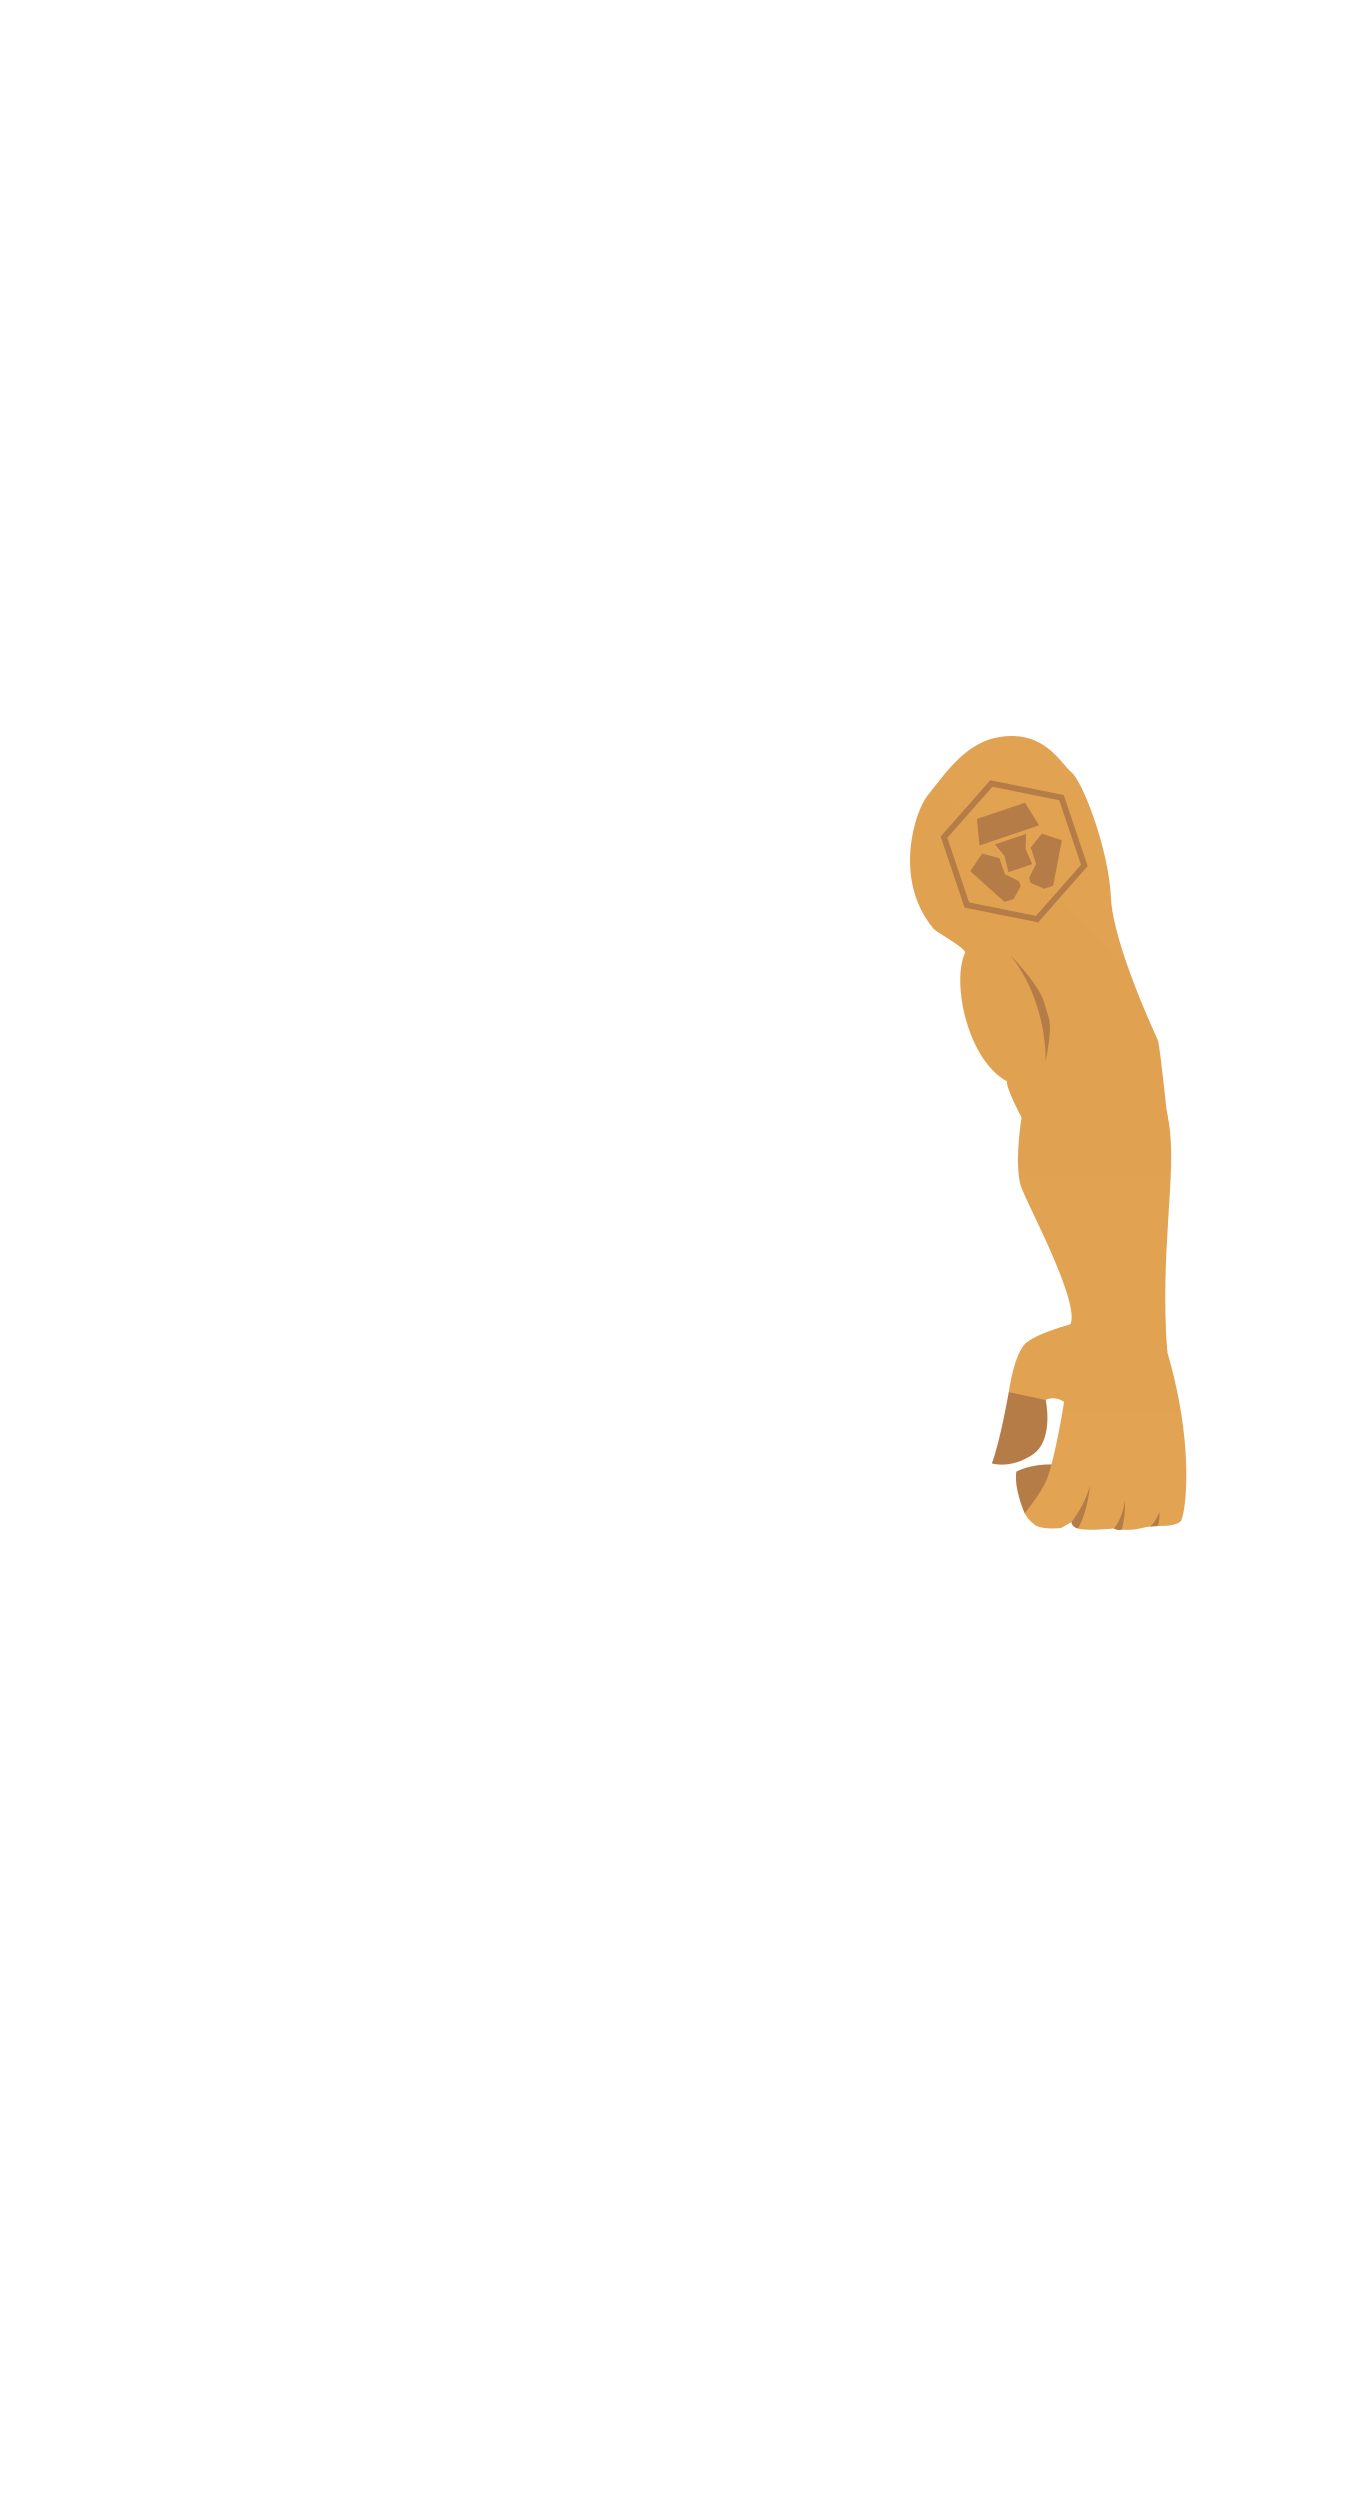
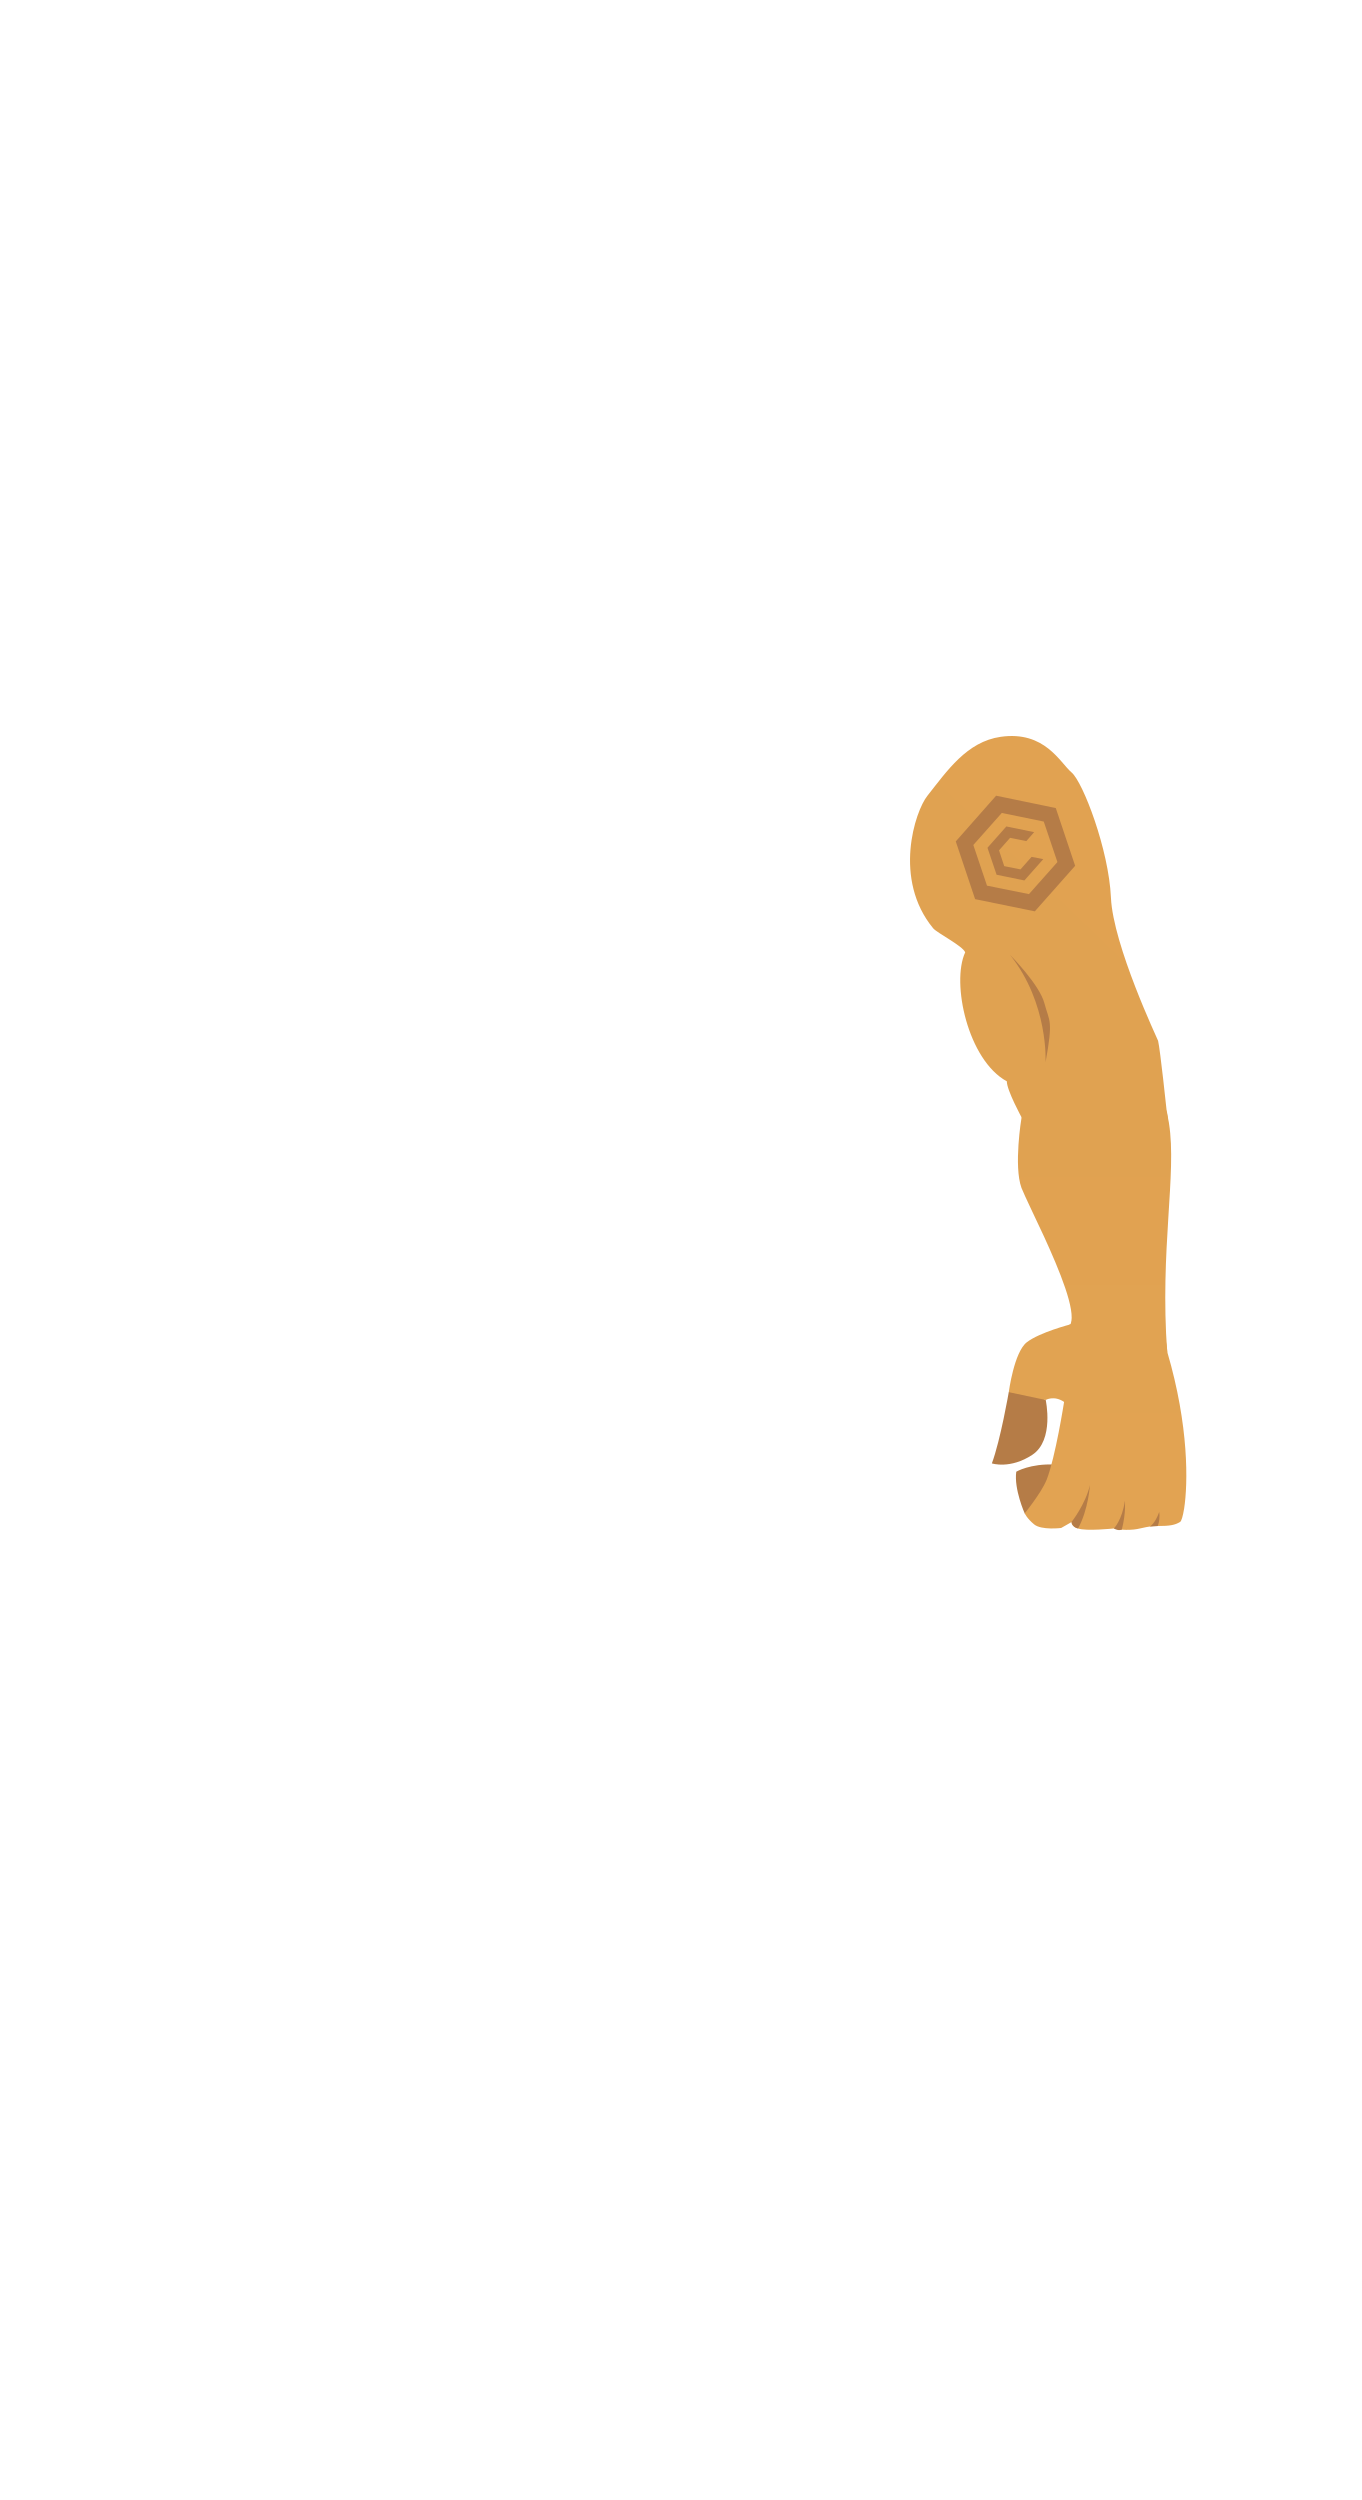
<svg xmlns="http://www.w3.org/2000/svg" version="1.1" id="Layer_1" x="0px" y="0px" viewBox="0 0 837.3 1537" style="enable-background:new 0 0 837.3 1537;" xml:space="preserve">
  <style type="text/css">
	.st0{fill:none;}
	.st1{fill-rule:evenodd;clip-rule:evenodd;fill:#B57C47;}
	.st2{fill-rule:evenodd;clip-rule:evenodd;fill:url(#SVGID_1_);}
- 	.st3{fill-rule:evenodd;clip-rule:evenodd;fill:url(#SVGID_00000018233460234564209580000008056460498972769718_);}
- 	.st4{fill-rule:evenodd;clip-rule:evenodd;fill:url(#SVGID_00000068660712764799528960000009629828161775700639_);}
+ 	.st3{fill-rule:evenodd;clip-rule:evenodd;fill:url(#SVGID_00000000202784801858657630000011605998332608057491_);}
+ 	.st4{fill-rule:evenodd;clip-rule:evenodd;fill:url(#SVGID_00000003097667731591927670000001763216450298332045_);}
	.st5{fill:#B57C47;}
</style>
  <g id="Layer_2_00000023269868564779499630000007630071042637485496_">
    <g id="base">
      <rect class="st0" width="837.3" height="1537" />
    </g>
    <g id="L_arm_01">
      <path class="st1" d="M630,930.5c0,0-6.7-15-5.2-25.7c0,0,8.6-5.1,23.6-4.4s33.1,16.6,33.1,16.6v17.5L630,930.5z" />
      <path class="st1" d="M620.2,855.8c0,0-5.1,29.6-10.4,43.9c0,0,11.3,3.7,24.9-5.3s8.2-33.7,8.2-33.7S628.6,853.2,620.2,855.8z" />
-       <linearGradient id="SVGID_1_" gradientUnits="userSpaceOnUse" x1="798.284" y1="1102.145" x2="626.704" y2="923.465" gradientTransform="matrix(1 0 0 -1 -0.3 1538.39)">
+       <linearGradient id="SVGID_1_" gradientUnits="userSpaceOnUse" x1="798.299" y1="-490.131" x2="626.719" y2="-311.451" gradientTransform="matrix(1 0 0 1 -0.3 926.39)">
        <stop offset="0" style="stop-color:#E2A352" />
        <stop offset="1" style="stop-color:#E0A251" />
      </linearGradient>
      <path class="st2" d="M717.2,682.4c0,0,12.3,50.2-46.9,38.2c-10.5-2.1-32.4-18.6-42-33.2c0,0-9.4-17.2-9.3-22.6    c-23.9-13-34.3-60.5-25.6-79.3c-1.4-3.9-17.3-11.9-19.7-14.8c-24.8-30.1-11.2-71.9-3.5-81.5c12.1-15.3,24.2-33.2,45-36.2    c27.2-3.9,36.6,16,43.6,21.9s22.9,47.5,24.2,76.9s28.8,87.3,29,88.1C713.3,645.4,717.2,682.4,717.2,682.4z" />
      <path class="st1" d="M642.1,616.8c3,11.5,5.6,9.6,0.7,36.3c0,0,2-36.1-21.8-66C621,587.1,639.1,605.3,642.1,616.8z" />
-       <linearGradient id="SVGID_00000070827129176795415520000000174852498207068815_" gradientUnits="userSpaceOnUse" x1="674.737" y1="597.422" x2="674.737" y2="884.752" gradientTransform="matrix(1 0 0 -1 0 1538)">
+       <linearGradient id="SVGID_00000054973098983007147000000016267401233637169034_" gradientUnits="userSpaceOnUse" x1="674.777" y1="14.561" x2="674.777" y2="-272.769" gradientTransform="matrix(1 0 0 1 0 926)">
        <stop offset="0" style="stop-color:#E2A352" />
        <stop offset="1" style="stop-color:#E0A251" />
      </linearGradient>
-       <path style="fill-rule:evenodd;clip-rule:evenodd;fill:url(#SVGID_00000070827129176795415520000000174852498207068815_);" d="    M681.4,799.5c-19.2,0.4-22.8,13.6-23.2,14.7c0,0-19,4.9-26.9,11s-11.1,30.7-11.1,30.7l22.7,4.8c0,0,5.1-3,11.3,1.2    c0,0-5.3,34-10.7,47.8c-1,2.4-2.3,4.8-3.7,7c-3,4.8-6.3,9.3-9.8,13.7c0,0,1.3,3.1,5.8,6.8s16.6,2.2,16.6,2.2l6.5-3.7    c0,0-1,2.2,3.9,4s22,0,22,0c3.3,0.7,6.7,1,10.1,0.8c6.4-0.2,9.2-2.3,16.8-2.3s10.7-0.6,13.8-2.5c0.8-0.4,1.7-3.3,2.5-8.2    c2.4-15.4,3-50.8-10.3-96.1C717.4,826.8,715.6,798.8,681.4,799.5z" />
+       <path style="fill-rule:evenodd;clip-rule:evenodd;fill:url(#SVGID_00000054973098983007147000000016267401233637169034_);" d="    M681.4,799.5c-19.2,0.4-22.8,13.6-23.2,14.7c0,0-19,4.9-26.9,11s-11.1,30.7-11.1,30.7l22.7,4.8c0,0,5.1-3,11.3,1.2    c0,0-5.3,34-10.7,47.8c-1,2.4-2.3,4.8-3.7,7c-3,4.8-6.3,9.3-9.8,13.7c0,0,1.3,3.1,5.8,6.8s16.6,2.2,16.6,2.2l6.5-3.7    c0,0-1,2.2,3.9,4s22,0,22,0c3.3,0.7,6.7,1,10.1,0.8c6.4-0.2,9.2-2.3,16.8-2.3s10.7-0.6,13.8-2.5c0.8-0.4,1.7-3.3,2.5-8.2    c2.4-15.4,3-50.8-10.3-96.1C717.4,826.8,715.6,798.8,681.4,799.5z" />
      <path class="st1" d="M658.8,935.7c0,0,8.5-10.7,11.3-22.7c0,0-0.9,15-7.3,26.7C660.7,939.4,659,937.8,658.8,935.7z" />
      <path class="st1" d="M684.8,939.7c0,0,5-4.9,6.8-17c0,0,0.8,7-1.9,17.7C689.7,940.4,687.7,941.4,684.8,939.7z" />
      <path class="st1" d="M706.9,938.5c0,0,3.2-1.6,5.8-9c0.4,2.9,0.1,5.9-0.9,8.7L706.9,938.5z" />
-       <linearGradient id="SVGID_00000072964382110316883960000006293909371785826998_" gradientUnits="userSpaceOnUse" x1="673.027" y1="615.99" x2="673.027" y2="880.44" gradientTransform="matrix(1 0 0 -1 0 1538)">
+       <linearGradient id="SVGID_00000042698990057281762670000003354079541825418135_" gradientUnits="userSpaceOnUse" x1="672.924" y1="-3.99" x2="672.924" y2="-268.44" gradientTransform="matrix(1 0 0 1 0 926)">
        <stop offset="0" style="stop-color:#E2A352" />
        <stop offset="1" style="stop-color:#E0A251" />
      </linearGradient>
-       <path style="fill-rule:evenodd;clip-rule:evenodd;fill:url(#SVGID_00000072964382110316883960000006293909371785826998_);" d="    M641.9,760.3c9.5,20.8,19.7,45.3,16.3,53.9l-0.8,0.2c0.6,1.2,0.9,2.5,0.8,3.8c-0.1,3.2-0.9,32.1,30,33.1    c13.5,0.4,25.6-11.3,29.4-19.9c-4.6-62.8,6-109.8,1.1-140.7c-0.8-5.2-2.2-10.3-4.3-15.2c0,0-15.8-20.2-39.8-17.7    c-13.4,1.4-39.8,5.5-46.6,29.6c0,0-4.9,29.4,0,42.9C630.1,735.5,635.8,747.2,641.9,760.3z" />
+       <path style="fill-rule:evenodd;clip-rule:evenodd;fill:url(#SVGID_00000042698990057281762670000003354079541825418135_);" d="    M641.9,760.3c9.5,20.8,19.7,45.3,16.3,53.9l-0.8,0.2c0.6,1.2,0.9,2.5,0.8,3.8c-0.1,3.2-0.9,32.1,30,33.1    c13.5,0.4,25.6-11.3,29.4-19.9c-4.6-62.8,6-109.8,1.1-140.7c-0.8-5.2-2.2-10.3-4.3-15.2c0,0-15.8-20.2-39.8-17.7    c-13.4,1.4-39.8,5.5-46.6,29.6c0,0-4.9,29.4,0,42.9C630.1,735.5,635.8,747.2,641.9,760.3z" />
    </g>
  </g>
-   <g>
-     <polygon class="st5" points="602.2,519.8 638.8,507.4 630.2,493.5 600.6,503.5  " />
-     <polygon class="st5" points="630.5,522 630.9,512.7 611.7,519.1 617.6,526.3 620,536.2 634.6,531.3  " />
-     <polygon class="st5" points="633.7,521.1 637,531.1 632.7,539.7 633.7,542.8 641.9,546.4 647.5,544.5 652.8,516.6 640.5,512.5  " />
-     <polygon class="st5" points="614.4,527.6 603.8,524.8 596.5,535.6 617.6,554.5 623.2,552.7 627.5,544.8 626.5,541.8 617.9,537.5     " />
-     <path class="st5" d="M608.8,479.7l-30.5,34.6l14.7,43.7l45.2,9.1l30.5-34.6L654,488.8L608.8,479.7z M664.6,531.7l-27.7,31.4   l-41.1-8.3l-13.4-39.7l27.7-31.4l41.1,8.3L664.6,531.7z" />
-   </g>
+   <path class="st5" d="M612.4,489.2l-24.8,28.1l11.9,35.5l36.7,7.5l24.8-28l-11.9-35.5L612.4,489.2z M650.1,530l-17.5,19.7l-25.8-5.2  l-8.4-25l17.5-19.7l25.8,5.3L650.1,530z" />
+   <path class="st5" d="M641.4,528.2l-11.6,13.1l-17.1-3.5l-5.6-16.6l11.6-13.1l17.1,3.5l-4.8,5.5l-10-2l-6.8,7.7l3.2,9.7l10,2l6.8-7.7  L641.4,528.2z" />
</svg>
